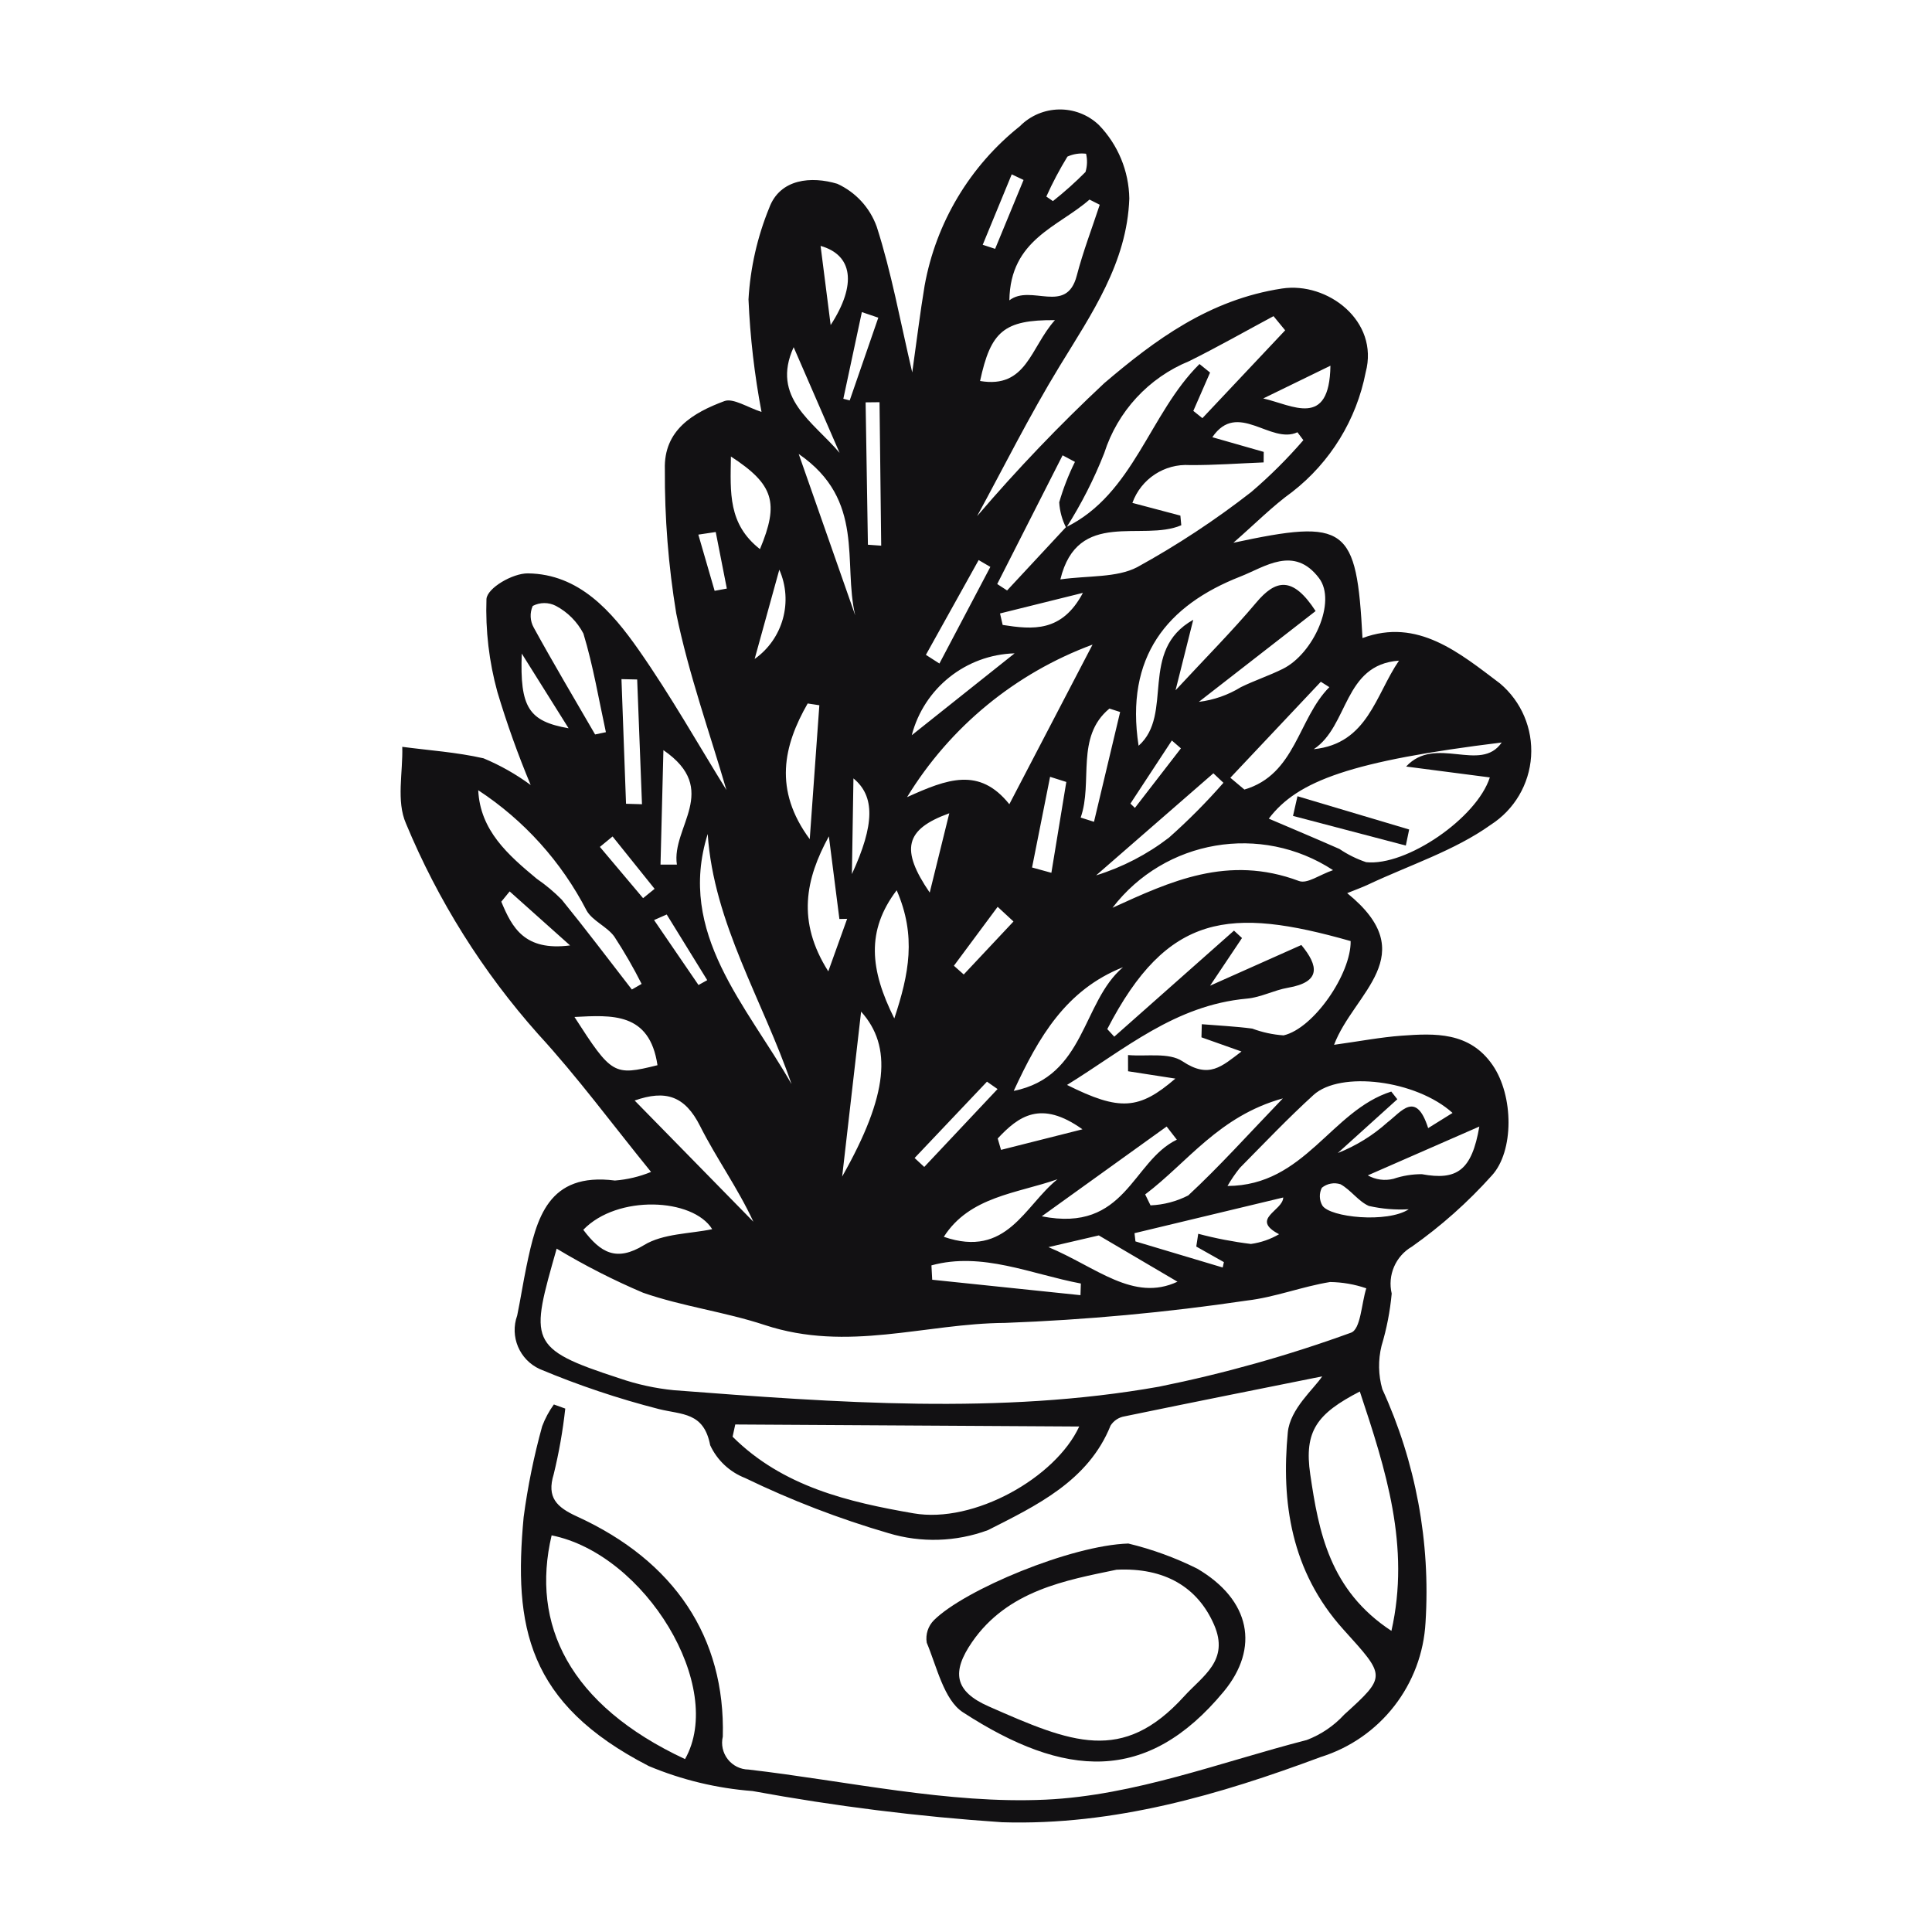
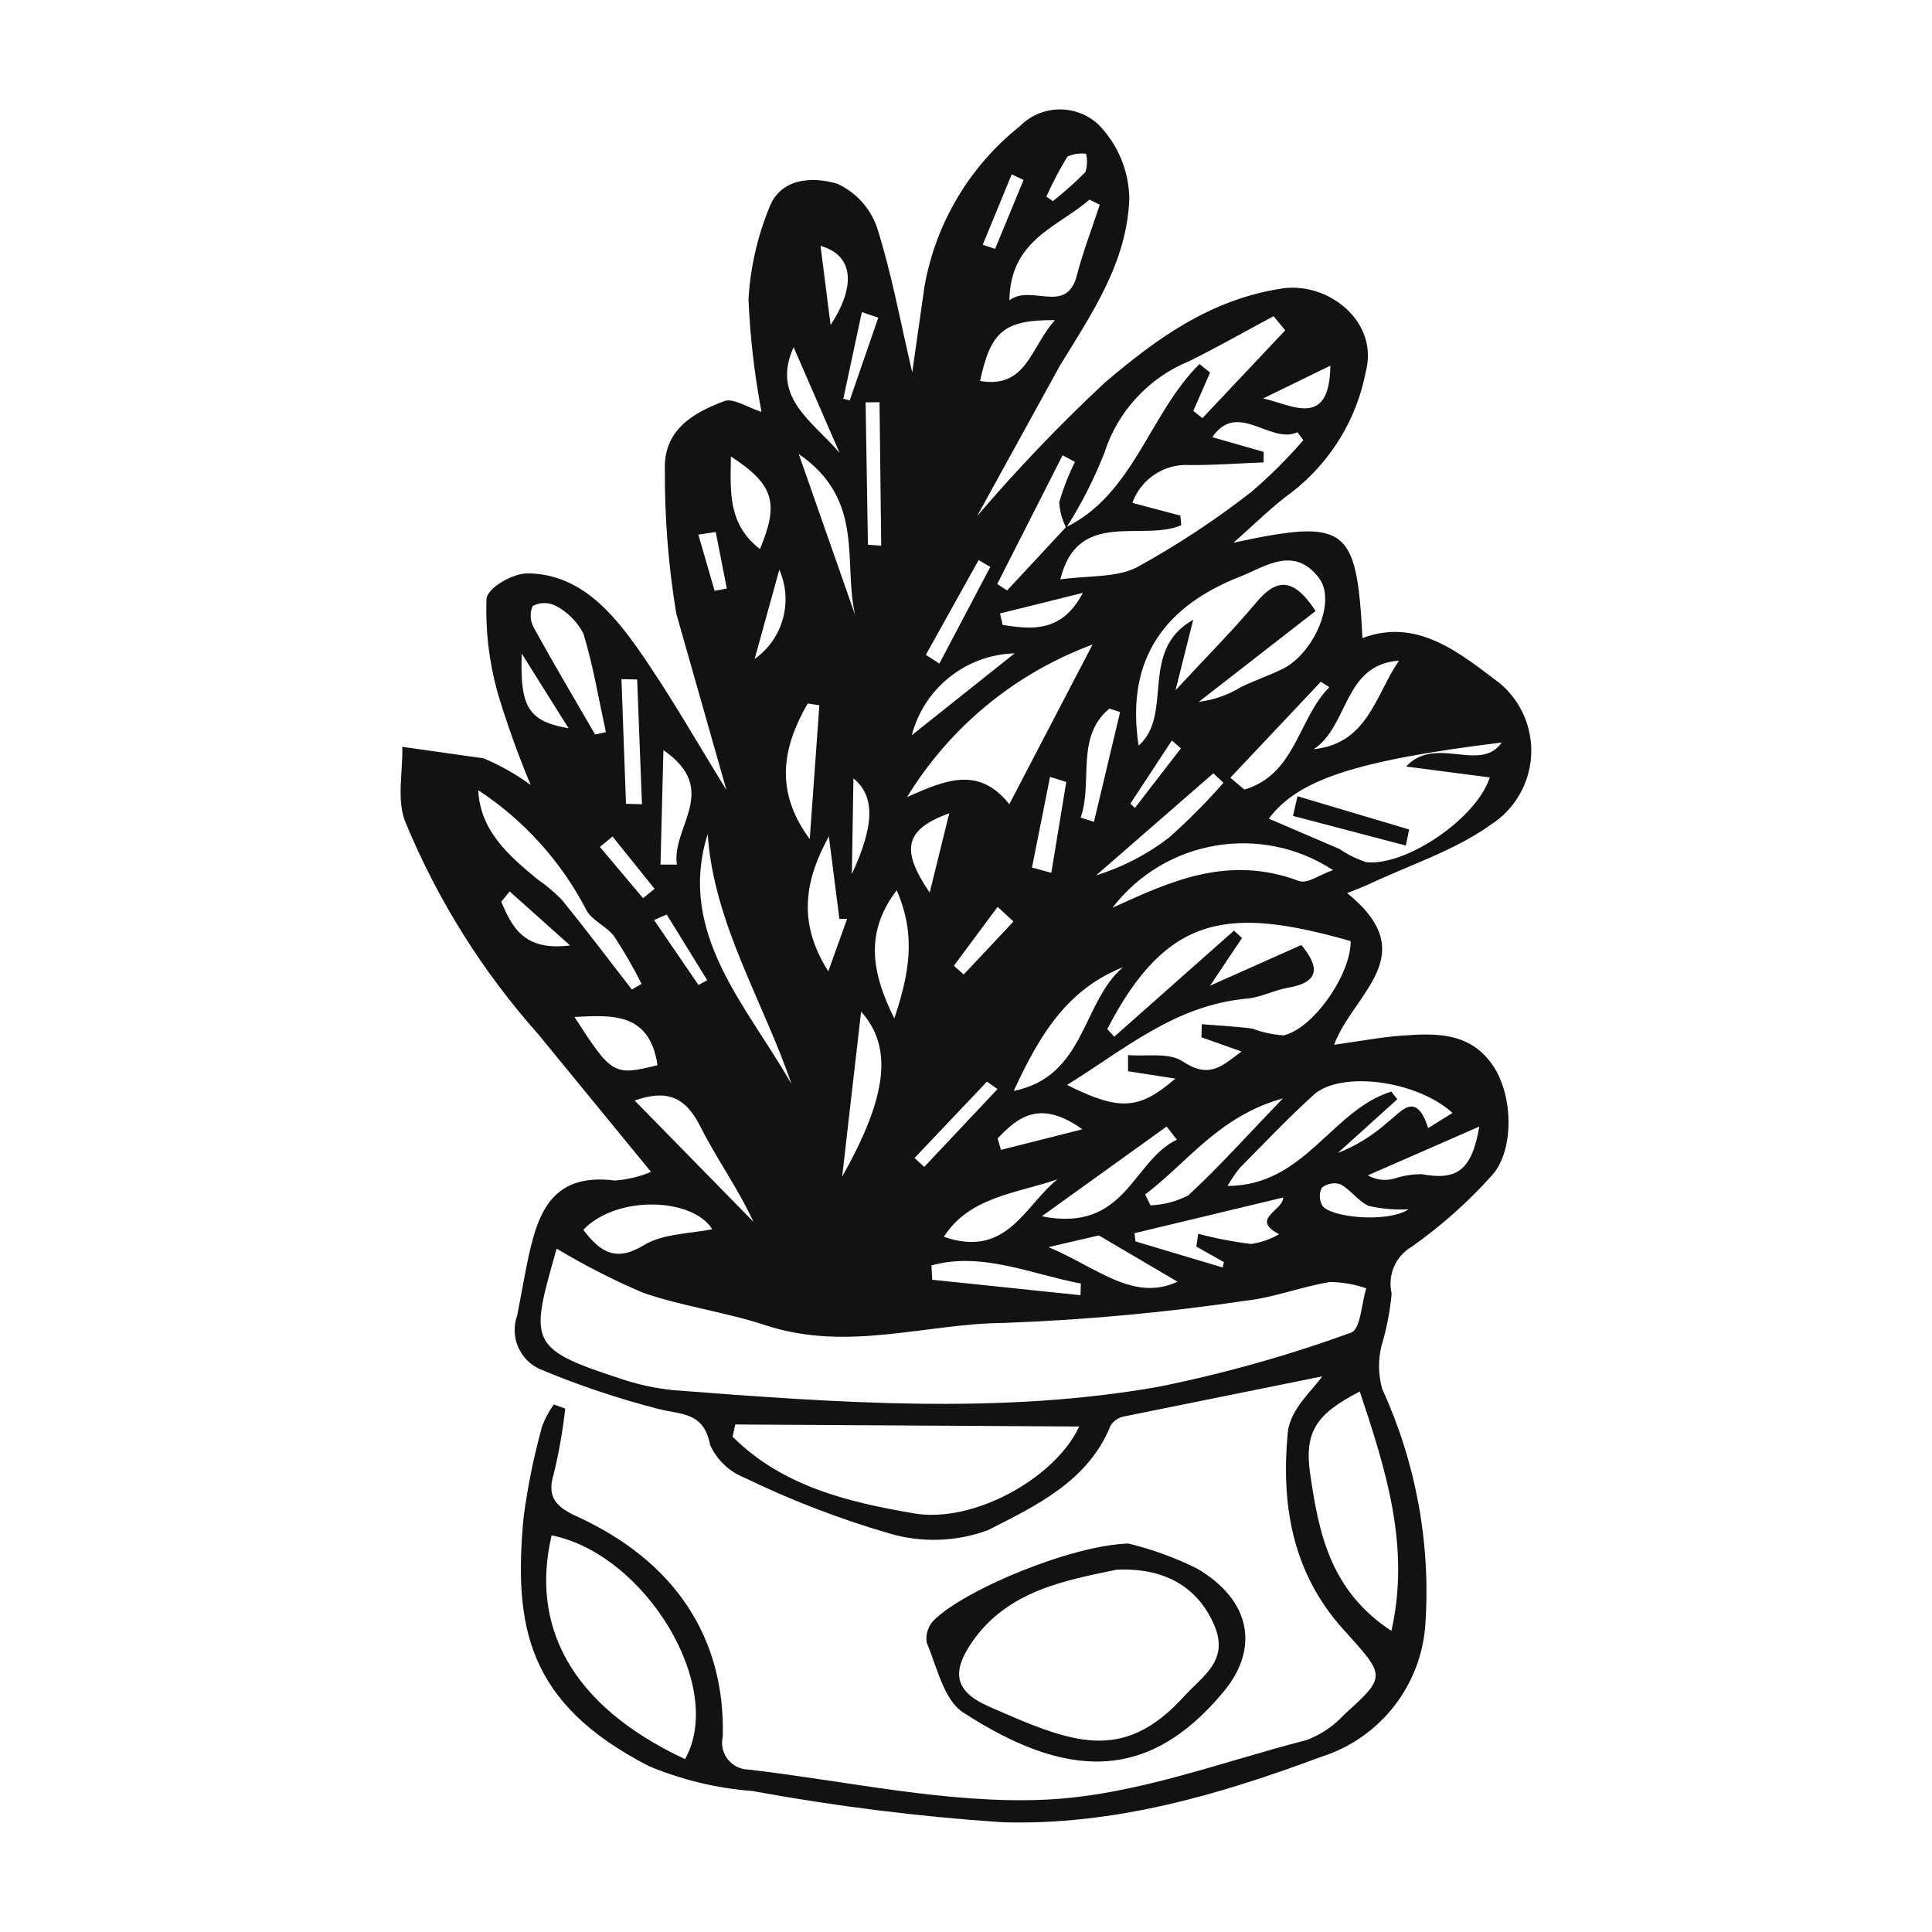
- <svg xmlns="http://www.w3.org/2000/svg" height="100px" width="100px" fill="#121113" data-name="Слой 1" viewBox="0 0 100 100" x="0px" y="0px">
-   <g>
-     <path d="M68.435,71.241c-2.963.596-6.599,1.319-10.227,2.069a1.062,1.062,0,0,0-.725.477c-1.155,2.876-3.86,4.151-6.345,5.412a8.101,8.101,0,0,1-5.149.158,47.659,47.659,0,0,1-7.421-2.855,3.319,3.319,0,0,1-1.809-1.697C36.43,73.086,35.307,73.233,34.1,72.932a44.309,44.309,0,0,1-6.161-2.069,2.219,2.219,0,0,1-1.169-2.773c0.174-.845.305-1.702,0.481-2.547,0.518-2.485,1.109-4.879,4.578-4.439a6.169,6.169,0,0,0,1.869-.445c-2.037-2.506-3.816-4.929-5.843-7.133a38.737,38.737,0,0,1-6.842-10.902c-0.51-1.164-.152-2.637-0.192-3.968,1.404,0.185,2.821.279,4.206,0.594A11.714,11.714,0,0,1,27.468,40.632a48.531,48.531,0,0,1-1.724-4.818,16.058,16.058,0,0,1-.565-4.809c0.043-.573,1.358-1.336,2.144-1.327,2.652,0.031,4.34,1.966,5.738,3.964,1.661,2.375,3.084,4.902,4.539,7.249-0.854-2.931-1.957-6.008-2.598-9.139a44.213,44.213,0,0,1-.589-7.454c-0.066-2.043,1.465-2.936,3.083-3.538,0.454-.169,1.214.337,1.92,0.561a40.518,40.518,0,0,1-.674-5.826A14.749,14.749,0,0,1,39.815,10.758c0.561-1.517,2.191-1.646,3.523-1.245a3.883,3.883,0,0,1,2.043,2.226c0.759,2.361,1.195,4.799,1.836,7.538,0.237-1.674.407-3.09,0.641-4.492A13.644,13.644,0,0,1,52.789,6.532a2.923,2.923,0,0,1,4.084-.068,5.6,5.6,0,0,1,1.58,3.813c-0.118,3.33-1.956,5.97-3.604,8.671-1.579,2.586-2.937,5.316-4.275,7.768a85.089,85.089,0,0,1,6.585-6.886c2.631-2.239,5.429-4.32,9.198-4.896,2.356-.36,5.038,1.68,4.331,4.335a10.344,10.344,0,0,1-3.803,6.193c-1.019.733-1.905,1.636-3.045,2.631,5.865-1.258,6.377-.868,6.682,4.933,2.85-1.06,5.015.763,7.121,2.352a4.553,4.553,0,0,1-.479,7.311c-1.875,1.34-4.207,2.087-6.339,3.092-0.318.15-.654,0.269-1.095,0.448,3.957,3.205.34,5.147-.679,7.85,1.348-.187,2.413-0.393,3.499-0.472,1.711-.124,3.508-0.211,4.703,1.516,1.106,1.599,1.115,4.481-.043,5.729A24.54,24.54,0,0,1,73.078,64.528a2.219,2.219,0,0,0-1.044,2.427,13.702,13.702,0,0,1-.526,2.705,4.373,4.373,0,0,0,.04,2.241,25.16,25.16,0,0,1,2.238,12.062,7.74,7.74,0,0,1-5.423,6.979c-5.216,1.943-10.683,3.557-16.492,3.377A113.665,113.665,0,0,1,38.952,92.704,17.287,17.287,0,0,1,33.583,91.412c-6.299-3.24-7.009-7.23-6.479-12.889a35.023,35.023,0,0,1,.958-4.699,4.795,4.795,0,0,1,.606-1.129q0.295,0.106.59,0.213a26.454,26.454,0,0,1-.6,3.405c-0.366,1.192.149,1.697,1.207,2.18,5.047,2.305,7.682,6.256,7.547,11.394A1.388,1.388,0,0,0,38.746,91.592c5.131,0.597,10.347,1.79,15.37,1.558,4.619-.214,9.043-1.936,13.522-3.088a5.089,5.089,0,0,0,1.942-1.318c2.204-2,2.143-1.977-.044-4.4-2.729-3.023-3.22-6.625-2.88-10.2C66.773,72.915,68.018,71.884,68.435,71.241ZM55.186,27.32A3.314,3.314,0,0,1,54.825,26a12.546,12.546,0,0,1,.814-2.093l-0.639-.34q-1.692,3.331-3.384,6.662l0.511,0.333,3.038-3.268c3.519-1.718,4.329-5.893,6.921-8.452l0.547,0.442q-0.433.992-.867,1.984l0.47,0.376Q64.378,19.37,66.52,17.097l-0.603-.733c-1.453.779-2.885,1.595-4.364,2.328a7.653,7.653,0,0,0-4.397,4.759A22.554,22.554,0,0,1,55.186,27.32ZM28.813,64.629c-1.361,4.792-1.526,5.161,3.24,6.709a12.381,12.381,0,0,0,2.825.619c8.439,0.647,16.899,1.276,25.116-.183A69.338,69.338,0,0,0,69.919,68.983c0.515-.173.545-1.504,0.8-2.3a6.021,6.021,0,0,0-1.872-.326c-1.462.236-2.85,0.79-4.32,0.961A114.471,114.471,0,0,1,52.026,68.473c-4.144.025-8.142,1.53-12.445,0.109-2.065-.682-4.238-0.956-6.292-1.669A35.842,35.842,0,0,1,28.813,64.629Zm27.046,9.207c-5.96-.035-11.881-0.07-17.802-0.105l-0.138.633c2.598,2.588,6.002,3.384,9.367,3.966C50.415,78.872,54.637,76.484,55.86,73.836Zm6.328-20.145q0.009-.339.018-0.678c0.871,0.072,1.743.112,2.612,0.227a5.78,5.78,0,0,0,1.621.351c1.566-.361,3.499-3.198,3.471-4.881-6.242-1.773-9.48-1.475-12.597,4.555l0.362,0.393q3.098-2.744,6.197-5.489l0.415,0.383c-0.475.709-.95,1.419-1.652,2.467,1.818-.811,3.23-1.44,4.724-2.106,0.892,1.082,1.027,1.915-.69,2.212-0.726.125-1.396,0.497-2.127,0.563-3.729.339-6.322,2.623-9.312,4.468,2.737,1.368,3.734,1.285,5.608-.328l-2.449-.38-0.002-.839c0.956,0.086,2.114-.148,2.824.326,1.376,0.918,2.027.26,3.049-.509C63.424,54.131,62.806,53.911,62.188,53.692ZM35.457,91.051C37.57,87.315,33.402,80.44,28.552,79.47,27.467,84.066,29.448,88.244,35.457,91.051ZM70.384,72.024c-2.209,1.143-2.896,2.039-2.566,4.286,0.437,2.971,1.002,6.005,4.202,8.104C73.008,80.034,71.727,76.065,70.384,72.024Zm7.346-33.593c-7.779.96-10.575,1.978-12.057,3.942,1.195,0.511,2.431,1.029,3.658,1.57a5.698,5.698,0,0,0,1.38.683c2.081,0.22,5.727-2.28,6.402-4.387l-4.332-.563C74.304,38.029,76.632,40.032,77.729,38.43Zm-16.634-11.743,0.047,0.499c-2.022.87-5.363-.875-6.259,2.803,1.447-.204,2.912-0.079,3.975-0.632a44.435,44.435,0,0,0,5.904-3.89,25.182,25.182,0,0,0,2.699-2.685l-0.307-.409c-1.39.649-3.099-1.664-4.405,0.256l2.66,0.76-0.004.544c-1.273.05-2.542,0.147-3.82,0.138a2.966,2.966,0,0,0-2.974,1.958C59.543,26.276,60.319,26.482,61.095,26.687Zm-2.162,11.911c1.844-1.63-.014-4.925,2.828-6.519l-0.916,3.649c1.593-1.718,2.944-3.074,4.172-4.534,0.998-1.187,1.88-1.41,3.078.433q-3.005,2.337-6.044,4.7a5.394,5.394,0,0,0,2.178-.762c0.707-.346,1.468-0.597,2.172-0.947,1.581-.787,2.793-3.475,1.873-4.693-1.295-1.715-2.808-.579-4.066-0.087C60.4,31.329,58.226,34.001,58.933,38.598Zm-2.382-5.235A18.953,18.953,0,0,0,46.949,41.26c2.072-.936,3.735-1.582,5.294.366C53.752,38.732,55.18,35.993,56.551,33.363ZM75.184,57.605c-1.888-1.706-5.813-2.189-7.196-.93-1.322,1.203-2.555,2.502-3.812,3.774a7.214,7.214,0,0,0-.641.937c4.008-.017,5.354-3.898,8.477-4.887l0.313,0.398q-1.541,1.392-3.082,2.784a8.516,8.516,0,0,0,2.576-1.592c0.701-.531,1.474-1.675,2.102.302C74.332,58.135,74.681,57.918,75.184,57.605ZM32.705,51.217l0.505-.29a25.133,25.133,0,0,0-1.414-2.451c-0.375-.518-1.132-0.812-1.433-1.346a16.483,16.483,0,0,0-5.61-6.228c0.101,2.084,1.542,3.348,3.03,4.583A8.876,8.876,0,0,1,29.075,46.565C30.316,48.092,31.5,49.663,32.705,51.217Zm36.294-6.178a8.513,8.513,0,0,0-11.416,1.947c2.981-1.357,5.965-2.764,9.65-1.386C67.665,45.761,68.292,45.28,68.999,45.038ZM40.969,56.113c-1.478-4.325-4.03-8.323-4.338-12.946C35.015,48.312,38.658,52.049,40.969,56.113ZM56.922,10.598l-0.53-.268c-1.607,1.418-4.104,2.053-4.147,5.215,1.124-.864,2.955.769,3.488-1.276C56.058,13.022,56.521,11.82,56.922,10.598Zm4.997,53.923,0.101-.661a20.023,20.023,0,0,0,2.728.527A3.97,3.97,0,0,0,66.205,63.883c-1.523-.796.199-1.209,0.215-1.901l-7.698,1.847,0.049,0.426q2.258,0.676,4.516,1.351l0.061-.279Q62.634,64.924,61.919,64.521ZM30.802,38.015l0.559-.117c-0.372-1.706-.655-3.43-1.164-5.106a3.404,3.404,0,0,0-1.428-1.434,1.302,1.302,0,0,0-1.195.005,1.252,1.252,0,0,0,.052,1.12C28.647,34.345,29.736,36.174,30.802,38.015Zm6.062,25.608c-1-1.618-4.913-1.799-6.673.031,0.894,1.185,1.709,1.67,3.145.791C34.322,63.841,35.729,63.863,36.864,63.622ZM58.126,50.063c-2.948,1.171-4.361,3.601-5.656,6.403C56.189,55.714,55.989,51.878,58.126,50.063Zm1.148,11.76q0.139,0.283.277,0.566a4.693,4.693,0,0,0,1.953-.514c1.611-1.494,3.081-3.134,4.897-5.023C63.084,57.772,61.472,60.166,59.274,61.823ZM32.849,56.963l6.146,6.273c-0.805-1.743-1.922-3.289-2.759-4.953C35.446,56.715,34.447,56.401,32.849,56.963ZM53.921,62.956c4.362,0.863,4.662-2.846,6.992-3.966l-0.528-.681C58.338,59.781,56.291,61.252,53.921,62.956ZM41.912,43.435L42.409,36.503l-0.604-.091C40.555,38.592,40.023,40.878,41.912,43.435ZM54.734,61.038c-2.089.734-4.548,0.888-5.882,2.98C52.123,65.145,53.024,62.41,54.734,61.038ZM48.211,65.496l0.04,0.743q3.837,0.4,7.674.799l0.02-.603C53.374,65.951,50.834,64.776,48.211,65.496ZM46.289,52.714c0.763-2.299,1.151-4.272.123-6.634C44.826,48.171,45.027,50.191,46.289,52.714ZM34.031,55.135c-0.407-2.756-2.366-2.594-4.297-2.497C31.666,55.635,31.77,55.695,34.031,55.135Zm7.31-31.637c1.066,3.044,1.996,5.698,2.925,8.351C43.618,29.121,44.809,25.883,41.341,23.498ZM56.874,63.945c-0.433.101-1.346,0.313-2.606,0.606,2.479,1.034,4.393,2.858,6.678,1.79C59.815,65.676,58.59,64.955,56.874,63.945Zm-13.284-3.046c2.4-4.237,2.597-6.737.981-8.538C44.266,55.015,43.95,57.766,43.59,60.899ZM42.902,43.288c-1.201,2.201-1.678,4.391-.03,6.989,0.369-1.027.672-1.873,0.976-2.719l-0.401.009Zm29.509-9.093c-2.884.204-2.592,3.383-4.412,4.583C70.795,38.492,71.197,35.963,72.411,34.195ZM63.325,40.517L62.804,40.026l-6.069,5.283a12.02,12.02,0,0,0,3.77-1.953A31.684,31.684,0,0,0,63.325,40.517ZM34.188,44.751l0.848,0.002c-0.299-1.943,2.284-3.877-.698-5.926C34.286,40.873,34.237,42.812,34.188,44.751ZM52.516,33.817a5.668,5.668,0,0,0-5.323,4.237C48.899,36.697,50.604,35.34,52.516,33.817ZM76.57,58.31c-2.093.916-3.933,1.722-5.773,2.527a1.805,1.805,0,0,0,1.329.178,4.554,4.554,0,0,1,1.466-.24C75.411,61.112,76.18,60.584,76.57,58.31ZM54.604,16.57c-2.651-.018-3.322.586-3.876,3.15C53.144,20.129,53.332,17.982,54.604,16.57ZM37.832,23.629c-0.03,1.878-.149,3.497,1.503,4.793C40.334,26.031,40.061,25.079,37.832,23.629Zm7.692-2.811q-0.36.004-.72,0.008l0.119,7.369q0.344,0.024.688,0.049Q45.568,24.531,45.524,20.818ZM68.807,35.567l-0.441-.279q-2.342,2.484-4.683,4.968l0.726,0.611C67.067,40.089,67.179,37.2,68.807,35.567ZM32.403,41.603q0.413,0.012.826,0.024-0.124-3.229-.249-6.457l-0.813-.018Q32.285,38.377,32.403,41.603Zm8.676-23.632c-1.192,2.619,1.018,3.854,2.378,5.469Q42.268,20.705,41.079,17.97ZM57.978,36.853l-0.554-.178c-1.775,1.464-.841,3.811-1.489,5.642l0.69,0.219Q57.302,39.694,57.978,36.853ZM55.192,40.474l-0.84-.266L53.419,44.901q0.5,0.137 1,0.275Q54.805,42.825,55.192,40.474Zm-6.057,1.621c-2.308.833-2.532,1.88-1.013,4.105C48.469,44.796,48.773,43.561,49.135,42.096Zm-1.212-8.201q0.35,0.225.701,0.45,1.318-2.5,2.636-5.001l-0.605-.354Q49.289,31.443,47.924,33.895ZM72.918,62.591a7.408,7.408,0,0,1-2.067-.172c-0.539-.235-0.935-0.831-1.466-1.122a1.03,1.03,0,0,0-.967.182,0.969,0.969,0,0,0,.026.918C68.837,63.018,71.815,63.315,72.918,62.591ZM51.641,58.928l0.172,0.589c1.308-.33,2.616-0.66,4.215-1.064C53.873,56.913,52.717,57.777,51.641,58.928ZM42.995,16.824c1.371-2.111,1.135-3.629-.522-4.096ZM51.633,56.369l-0.547-.382q-1.873,1.976-3.746,3.951l0.499,0.463Q49.736,58.385,51.633,56.369ZM68.863,18.929c-1.397.681-2.437,1.188-3.478,1.695C66.886,20.962,68.815,22.205,68.863,18.929ZM39.06,34.108a3.787,3.787,0,0,0,1.277-4.621C39.858,31.22,39.459,32.664,39.06,34.108ZM26.38,46.14l-0.433.531c0.558,1.344,1.204,2.568,3.56,2.264ZM51.761,31.752L51.898,32.347c1.55,0.24,3.064.396,4.153-1.66C54.333,31.114,53.047,31.433,51.761,31.752ZM27.006,33.828c-0.102,2.788.355,3.505,2.424,3.867C28.625,36.411,27.9,35.254,27.006,33.828Zm17.088,11.415c1.182-2.563,1.199-4.035.08-4.953C44.148,41.861,44.125,43.31,44.094,45.243Zm1.367-28.8-0.851-.289q-0.479,2.243-.959,4.486l0.33,0.086Q44.721,18.584,45.461,16.443ZM52.458,47.696l-0.82-.759q-1.132,1.525-2.264,3.05l0.509,0.452Q51.17,49.068,52.458,47.696Zm-20.751-4.401L31.05,43.836q1.118,1.326,2.236,2.653l0.596-.483Q32.795,44.651,31.707,43.296ZM50.865,12.67l0.643,0.21q0.736-1.782,1.471-3.565L52.367,9.024Q51.616,10.847,50.865,12.67Zm3.293-2.496,0.341,0.235A18.658,18.658,0,0,0,56.185,8.902a1.826,1.826,0,0,0,.03-0.945,1.816,1.816,0,0,0-.964.148A18.287,18.287,0,0,0,54.158,10.174ZM34.509,47.334q-0.327.144-.655,0.288l2.3,3.362L36.606,50.733Q35.558,49.034,34.509,47.334Zm24.002-5.74,0.231,0.223q1.191-1.541,2.382-3.082l-0.469-.407Q59.584,39.96,58.511,41.593ZM37.046,27.537l-0.9.135q0.421,1.455.843,2.909l0.632-.117Z" />
-     <path d="M58.402,79.893a16.842,16.842,0,0,1,3.565,1.299c2.764,1.621,3.241,4.107,1.371,6.365-3.972,4.795-8.237,4.485-13.498,1.07-0.98-.636-1.347-2.347-1.873-3.604a1.342,1.342,0,0,1,.374-1.163C49.925,82.285,55.439,79.983,58.402,79.893Zm-0.614,1.356c-2.605.543-5.629,1.066-7.475,3.745-1.059,1.538-.926,2.542.86,3.329,4.285,1.887,6.92,2.997,10.118-.522,0.968-1.066,2.356-1.852,1.548-3.707C61.995,82.157,60.287,81.124,57.788,81.249Z" />
-     <path d="M67.157,41.213l5.781,1.722-0.173.831q-2.92-.767-5.839-1.534Z" />
-   </g>
+ <svg xmlns="http://www.w3.org/2000/svg" height="100" width="100" fill="#121113">
+   <path d="M68.435 71.241L58.209 73.31a1.062 1.062 0 0 0-.725.477c-1.155 2.876-3.86 4.151-6.345 5.412a8.101 8.101 0 0 1-5.149.158 47.659 47.659 0 0 1-7.421-2.855 3.319 3.319 0 0 1-1.809-1.697c-.329-1.72-1.452-1.572-2.66-1.873a44.309 44.309 0 0 1-6.161-2.069 2.219 2.219 0 0 1-1.169-2.773l.481-2.547c.518-2.485 1.109-4.879 4.578-4.439a6.169 6.169 0 0 0 1.869-.445l-5.843-7.133a38.737 38.737 0 0 1-6.842-10.902c-.51-1.164-.152-2.637-.192-3.968l4.206.594a11.714 11.714 0 0 1 2.441 1.381 48.531 48.531 0 0 1-1.724-4.818 16.058 16.058 0 0 1-.565-4.809c.043-.573 1.358-1.336 2.144-1.327 2.652.031 4.34 1.966 5.738 3.964 1.661 2.375 3.084 4.902 4.539 7.249l-2.598-9.139a44.213 44.213 0 0 1-.589-7.454c-.066-2.043 1.465-2.936 3.083-3.538.454-.169 1.214.337 1.92.561a40.518 40.518 0 0 1-.674-5.826 14.749 14.749 0 0 1 1.073-4.738c.561-1.517 2.191-1.646 3.523-1.245a3.883 3.883 0 0 1 2.043 2.226c.759 2.361 1.195 4.799 1.836 7.538l.641-4.492a13.644 13.644 0 0 1 4.931-8.253 2.923 2.923 0 0 1 4.084-.068 5.6 5.6 0 0 1 1.58 3.813c-.118 3.33-1.956 5.97-3.604 8.671l-4.275 7.768a85.089 85.089 0 0 1 6.585-6.886c2.631-2.239 5.429-4.32 9.198-4.896 2.356-.36 5.038 1.68 4.331 4.335a10.344 10.344 0 0 1-3.803 6.193c-1.019.733-1.905 1.636-3.045 2.631 5.865-1.258 6.377-.868 6.682 4.933 2.85-1.06 5.015.763 7.121 2.352a4.553 4.553 0 0 1-.479 7.311c-1.875 1.34-4.207 2.087-6.339 3.092-.318.15-.654.269-1.095.448 3.957 3.205.34 5.147-.679 7.85 1.348-.187 2.413-.393 3.499-.472 1.711-.124 3.508-.211 4.703 1.516 1.106 1.599 1.115 4.481-.043 5.73a24.54 24.54 0 0 1-4.134 3.676 2.219 2.219 0 0 0-1.044 2.427 13.702 13.702 0 0 1-.526 2.705 4.373 4.373 0 0 0 .04 2.241 25.16 25.16 0 0 1 2.238 12.062 7.74 7.74 0 0 1-5.423 6.979c-5.216 1.943-10.683 3.557-16.492 3.377a113.665 113.665 0 0 1-12.919-1.615 17.287 17.287 0 0 1-5.369-1.292c-6.299-3.24-7.009-7.23-6.479-12.889a35.023 35.023 0 0 1 .958-4.699 4.795 4.795 0 0 1 .606-1.129q.295.106.59.213a26.454 26.454 0 0 1-.6 3.405c-.366 1.192.149 1.697 1.207 2.18 5.047 2.305 7.682 6.256 7.547 11.394a1.388 1.388 0 0 0 1.336 1.706c5.131.597 10.347 1.79 15.37 1.558 4.619-.214 9.043-1.936 13.522-3.088a5.089 5.089 0 0 0 1.942-1.318c2.204-2 2.142-1.977-.044-4.4-2.729-3.023-3.22-6.625-2.88-10.2.117-1.231 1.362-2.262 1.78-2.905zM55.186 27.32a3.314 3.314 0 0 1-.361-1.32 12.546 12.546 0 0 1 .814-2.093l-.639-.34q-1.692 3.331-3.384 6.662l.511.333 3.038-3.268c3.519-1.718 4.329-5.893 6.921-8.452l.547.442q-.433.992-.867 1.984l.47.376q2.143-2.273 4.286-4.546l-.603-.733c-1.453.779-2.885 1.595-4.364 2.328a7.653 7.653 0 0 0-4.397 4.759 22.554 22.554 0 0 1-1.971 3.869zM28.813 64.629c-1.361 4.792-1.526 5.161 3.24 6.709a12.381 12.381 0 0 0 2.825.619c8.439.647 16.899 1.276 25.116-.183a69.338 69.338 0 0 0 9.924-2.792c.515-.173.545-1.504.8-2.3a6.021 6.021 0 0 0-1.872-.326c-1.462.236-2.85.79-4.32.961a114.471 114.471 0 0 1-12.501 1.156c-4.144.025-8.142 1.53-12.445.109-2.065-.682-4.238-.956-6.292-1.669a35.842 35.842 0 0 1-4.476-2.285zm27.046 9.207l-17.802-.105-.138.633c2.598 2.588 6.002 3.384 9.367 3.966 3.128.541 7.35-1.847 8.573-4.495zm6.328-20.145q.009-.339.018-.678c.871.072 1.743.112 2.612.227a5.78 5.78 0 0 0 1.621.351c1.566-.361 3.499-3.198 3.471-4.881-6.242-1.773-9.48-1.475-12.597 4.555l.362.393q3.098-2.744 6.197-5.489l.415.383-1.652 2.467 4.724-2.106c.892 1.082 1.027 1.915-.69 2.212-.726.125-1.396.497-2.127.563-3.729.339-6.322 2.623-9.312 4.468 2.737 1.368 3.734 1.285 5.608-.328l-2.449-.38-.002-.839c.956.086 2.114-.148 2.824.326 1.376.918 2.027.26 3.049-.509l-2.072-.737zm-26.73 37.36c2.113-3.736-2.055-10.611-6.905-11.581-1.085 4.596.896 8.774 6.905 11.581zm34.926-19.027c-2.209 1.143-2.896 2.039-2.566 4.286.437 2.971 1.002 6.005 4.202 8.104.988-4.38-.293-8.349-1.636-12.39zm7.346-33.593c-7.779.96-10.575 1.978-12.057 3.942l3.658 1.57a5.698 5.698 0 0 0 1.38.683c2.081.22 5.727-2.28 6.402-4.387l-4.332-.563c1.523-1.647 3.852.356 4.949-1.246zM61.095 26.687l.047.499c-2.022.87-5.363-.875-6.259 2.803 1.447-.204 2.912-.079 3.975-.632a44.435 44.435 0 0 0 5.904-3.89 25.182 25.182 0 0 0 2.699-2.685l-.307-.409c-1.39.649-3.099-1.664-4.406.256l2.66.76-.004.544c-1.273.05-2.542.147-3.82.138a2.966 2.966 0 0 0-2.974 1.958l2.485.658zm-2.162 11.91c1.844-1.63-.014-4.925 2.828-6.519l-.916 3.649c1.593-1.718 2.944-3.074 4.172-4.534.998-1.187 1.88-1.41 3.078.433q-3.005 2.337-6.044 4.7a5.394 5.394 0 0 0 2.178-.762c.707-.346 1.468-.597 2.172-.947 1.581-.787 2.793-3.475 1.873-4.693-1.295-1.715-2.808-.579-4.066-.087-3.806 1.491-5.98 4.163-5.273 8.76zm-2.382-5.235a18.953 18.953 0 0 0-9.603 7.897c2.072-.936 3.735-1.582 5.294.366l4.308-8.263zm18.633 24.242c-1.888-1.706-5.813-2.189-7.196-.93-1.322 1.203-2.555 2.502-3.812 3.774a7.214 7.214 0 0 0-.641.937c4.008-.017 5.354-3.898 8.477-4.887l.313.398q-1.541 1.392-3.082 2.784a8.516 8.516 0 0 0 2.576-1.592c.701-.531 1.474-1.675 2.102.302l1.263-.786zm-42.479-6.388l.505-.29a25.133 25.133 0 0 0-1.414-2.451c-.375-.518-1.132-.812-1.433-1.346a16.483 16.483 0 0 0-5.61-6.228c.101 2.084 1.542 3.348 3.03 4.583a8.876 8.876 0 0 1 1.291 1.08c1.241 1.528 2.425 3.098 3.63 4.652zm36.294-6.178a8.513 8.513 0 0 0-11.416 1.947c2.981-1.357 5.965-2.764 9.65-1.386.432.161 1.059-.32 1.766-.561zm-28.03 11.075c-1.478-4.325-4.03-8.323-4.338-12.946-1.615 5.146 2.028 8.883 4.338 12.946zm15.954-45.515l-.53-.268c-1.607 1.418-4.104 2.053-4.147 5.215 1.124-.864 2.955.769 3.488-1.276.325-1.247.788-2.449 1.189-3.671zm4.997 53.923l.101-.661a20.023 20.023 0 0 0 2.728.527 3.97 3.97 0 0 0 1.457-.504c-1.523-.796.199-1.209.215-1.901l-7.698 1.847.049.426q2.258.676 4.516 1.351l.061-.279q-.714-.403-1.429-.806zM30.802 38.015l.559-.117c-.372-1.706-.655-3.43-1.164-5.106a3.404 3.404 0 0 0-1.428-1.434 1.302 1.302 0 0 0-1.195.005 1.252 1.252 0 0 0 .052 1.12c1.022 1.861 2.11 3.691 3.176 5.532zm6.062 25.608c-1-1.618-4.913-1.799-6.673.031.894 1.185 1.709 1.67 3.145.791.985-.603 2.392-.582 3.527-.822zm21.262-13.56c-2.948 1.17-4.361 3.601-5.656 6.403 3.72-.752 3.519-4.588 5.656-6.403zm1.148 11.76q.139.283.277.566a4.693 4.693 0 0 0 1.953-.514c1.611-1.494 3.081-3.134 4.897-5.023-3.317.922-4.929 3.315-7.127 4.972zm-26.425-4.86l6.146 6.273c-.805-1.743-1.922-3.289-2.759-4.953-.789-1.569-1.789-1.883-3.386-1.32zm21.072 5.993c4.362.863 4.662-2.846 6.992-3.966l-.528-.681-6.463 4.647zM41.912 43.435l.498-6.932-.604-.091c-1.25 2.18-1.782 4.466.107 7.023zm12.823 17.603c-2.089.734-4.548.888-5.882 2.98 3.271 1.127 4.172-1.608 5.882-2.98zm-6.523 4.459l.04.743q3.837.4 7.674.799l.02-.603c-2.57-.485-5.11-1.661-7.734-.94zM46.29 52.714c.763-2.299 1.151-4.272.123-6.634-1.586 2.091-1.385 4.111-.123 6.634zm-12.258 2.421c-.407-2.756-2.366-2.594-4.297-2.497 1.933 2.997 2.036 3.057 4.297 2.497zm7.31-31.637l2.925 8.351c-.647-2.729.544-5.967-2.925-8.351zm15.534 40.447l-2.606.606c2.479 1.034 4.393 2.858 6.678 1.79l-4.072-2.396zM43.59 60.899c2.4-4.237 2.597-6.737.981-8.538l-.981 8.538zm-.688-17.611c-1.201 2.201-1.678 4.391-.03 6.989l.976-2.719-.401.009zm29.509-9.093c-2.884.204-2.592 3.383-4.412 4.583 2.796-.286 3.197-2.815 4.412-4.583zm-9.086 6.322l-.521-.491-6.069 5.283a12.02 12.02 0 0 0 3.77-1.953 31.684 31.684 0 0 0 2.82-2.839zm-29.137 4.234l.848.002c-.299-1.943 2.284-3.877-.698-5.926l-.15 5.924zm18.329-10.934a5.668 5.668 0 0 0-5.323 4.237l5.323-4.237zM76.57 58.31l-5.773 2.527a1.805 1.805 0 0 0 1.329.178 4.554 4.554 0 0 1 1.466-.24c1.818.338 2.588-.191 2.978-2.465zM54.604 16.57c-2.651-.018-3.322.586-3.876 3.15 2.416.408 2.604-1.738 3.876-3.15zm-16.772 7.059c-.03 1.878-.149 3.497 1.503 4.793.999-2.391.726-3.343-1.503-4.793zm7.692-2.811q-.36.004-.72.008l.119 7.369q.344.024.688.049-.043-3.713-.087-7.425zm23.282 14.749l-.441-.279q-2.342 2.484-4.683 4.968l.726.611c2.66-.777 2.771-3.666 4.399-5.299zm-36.404 6.036q.413.012.826.024-.124-3.229-.249-6.457l-.813-.018q.118 3.226.235 6.452zm8.676-23.632c-1.192 2.619 1.018 3.854 2.378 5.469q-1.189-2.735-2.378-5.469zm16.899 18.883l-.554-.178c-1.775 1.464-.841 3.811-1.489 5.642l.69.219q.676-2.841 1.353-5.682zm-2.787 3.621l-.84-.266-.934 4.693q.5.137 1 .275.387-2.351.774-4.702zm-6.057 1.621c-2.308.833-2.532 1.88-1.013 4.105l1.013-4.105zm-1.212-8.201q.35.225.701.45 1.318-2.5 2.636-5.001l-.605-.354q-1.366 2.452-2.732 4.905zm24.995 28.696a7.408 7.408 0 0 1-2.067-.172c-.539-.235-.935-.831-1.466-1.122a1.03 1.03 0 0 0-.967.182.969.969 0 0 0 .026.918c.393.621 3.37.918 4.474.195zm-21.278-3.663l.172.589 4.215-1.064c-2.155-1.541-3.311-.677-4.387.474zm-8.646-42.105c1.371-2.111 1.135-3.629-.522-4.096zm8.639 39.545l-.547-.382q-1.873 1.976-3.746 3.951l.499.463q1.898-2.016 3.795-4.032zm17.23-37.441l-3.478 1.695c1.5.339 3.43 1.581 3.478-1.695zM39.06 34.108a3.787 3.787 0 0 0 1.277-4.621l-1.277 4.621zM26.38 46.14l-.433.531c.558 1.344 1.204 2.569 3.56 2.264zm25.38-14.388l.137.595c1.55.24 3.064.396 4.153-1.66l-4.29 1.065zm-24.755 2.076c-.102 2.788.355 3.505 2.424 3.867l-2.424-3.867zm17.088 11.415c1.182-2.563 1.199-4.035.08-4.953l-.08 4.953zm1.367-28.8l-.851-.289q-.479 2.243-.959 4.486l.33.086q.74-2.141 1.48-4.283zm6.997 31.254l-.82-.759q-1.132 1.525-2.264 3.05l.509.452q1.288-1.372 2.575-2.743zm-20.751-4.401l-.657.54q1.118 1.326 2.236 2.653l.596-.483q-1.088-1.355-2.176-2.711zM50.865 12.67l.643.21q.736-1.782 1.471-3.565l-.613-.291q-.751 1.823-1.501 3.646zm3.293-2.496l.341.235a18.658 18.658 0 0 0 1.686-1.507 1.826 1.826 0 0 0 .03-.945 1.816 1.816 0 0 0-.964.148 18.287 18.287 0 0 0-1.092 2.07zm-19.649 37.16q-.327.144-.655.288l2.3 3.362.451-.25q-1.049-1.699-2.097-3.399zm24.002-5.74l.231.223q1.191-1.541 2.382-3.082l-.469-.407q-1.072 1.633-2.145 3.266zM37.046 27.537l-.9.135q.421 1.455.843 2.909l.632-.117zm21.356 52.356a16.842 16.842 0 0 1 3.565 1.299c2.764 1.621 3.241 4.107 1.371 6.365-3.972 4.795-8.237 4.485-13.498 1.07-.98-.636-1.347-2.347-1.873-3.604a1.342 1.342 0 0 1 .374-1.163c1.583-1.575 7.097-3.876 10.06-3.967zm-.614 1.356c-2.605.543-5.629 1.066-7.475 3.745-1.059 1.538-.926 2.542.86 3.329 4.285 1.887 6.92 2.997 10.118-.522.968-1.066 2.356-1.852 1.548-3.707-.844-1.937-2.551-2.969-5.051-2.844z" />
+   <path d="M67.157 41.213l5.781 1.722-.173.831q-2.92-.767-5.839-1.534z" />
</svg>
